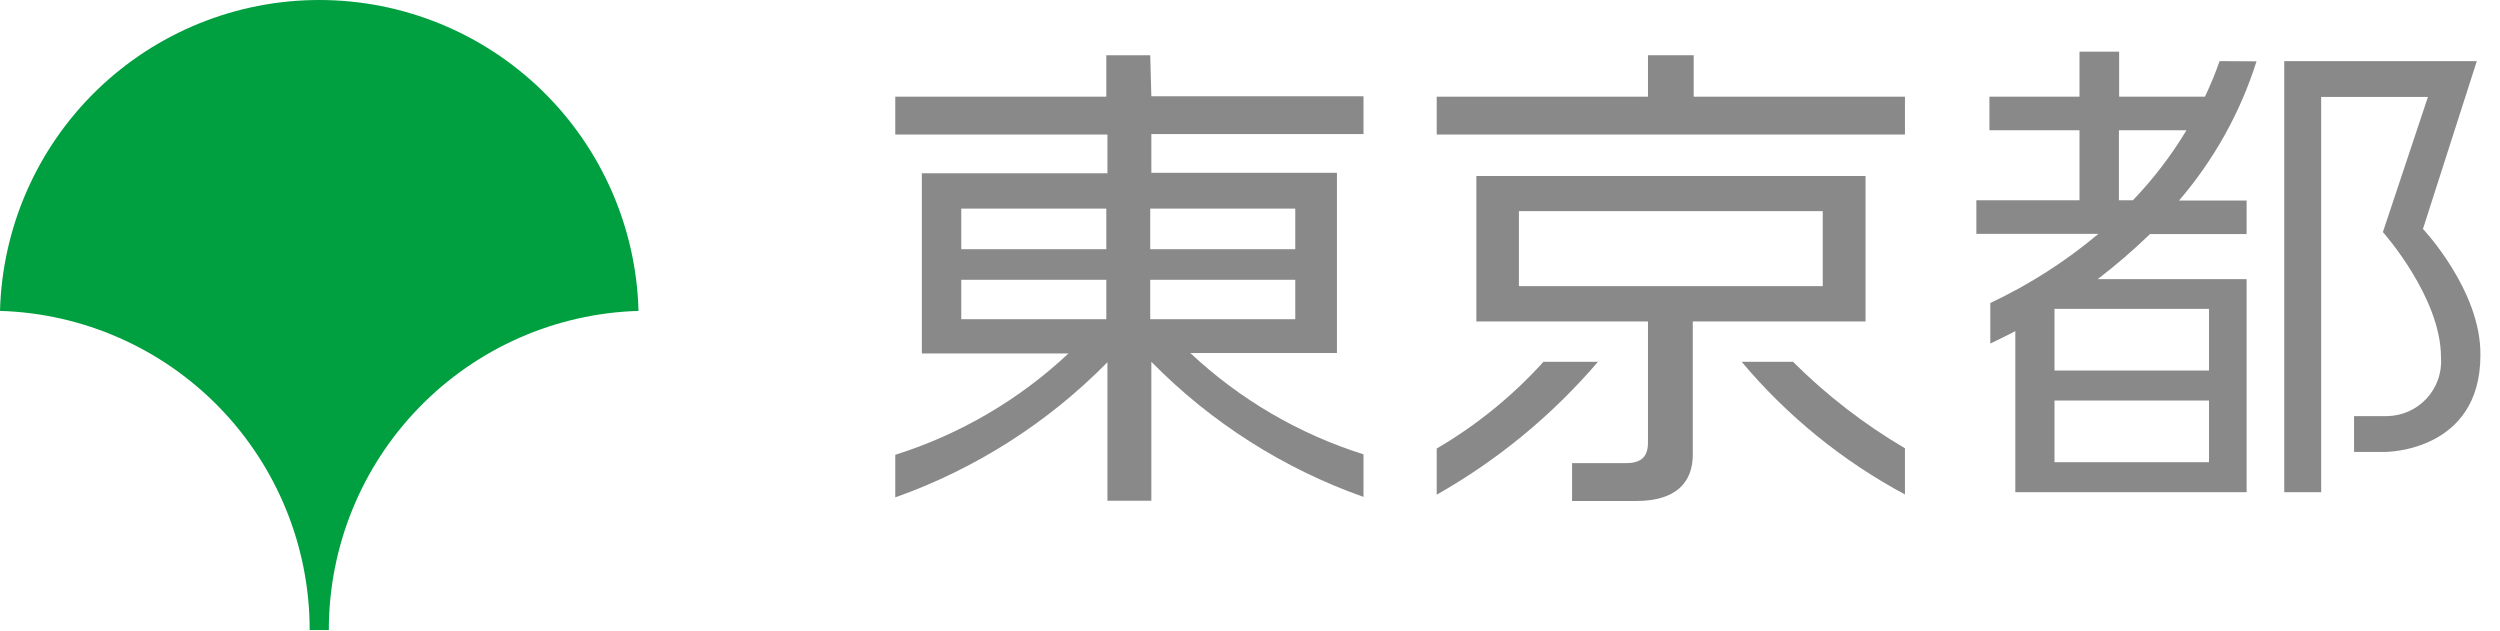
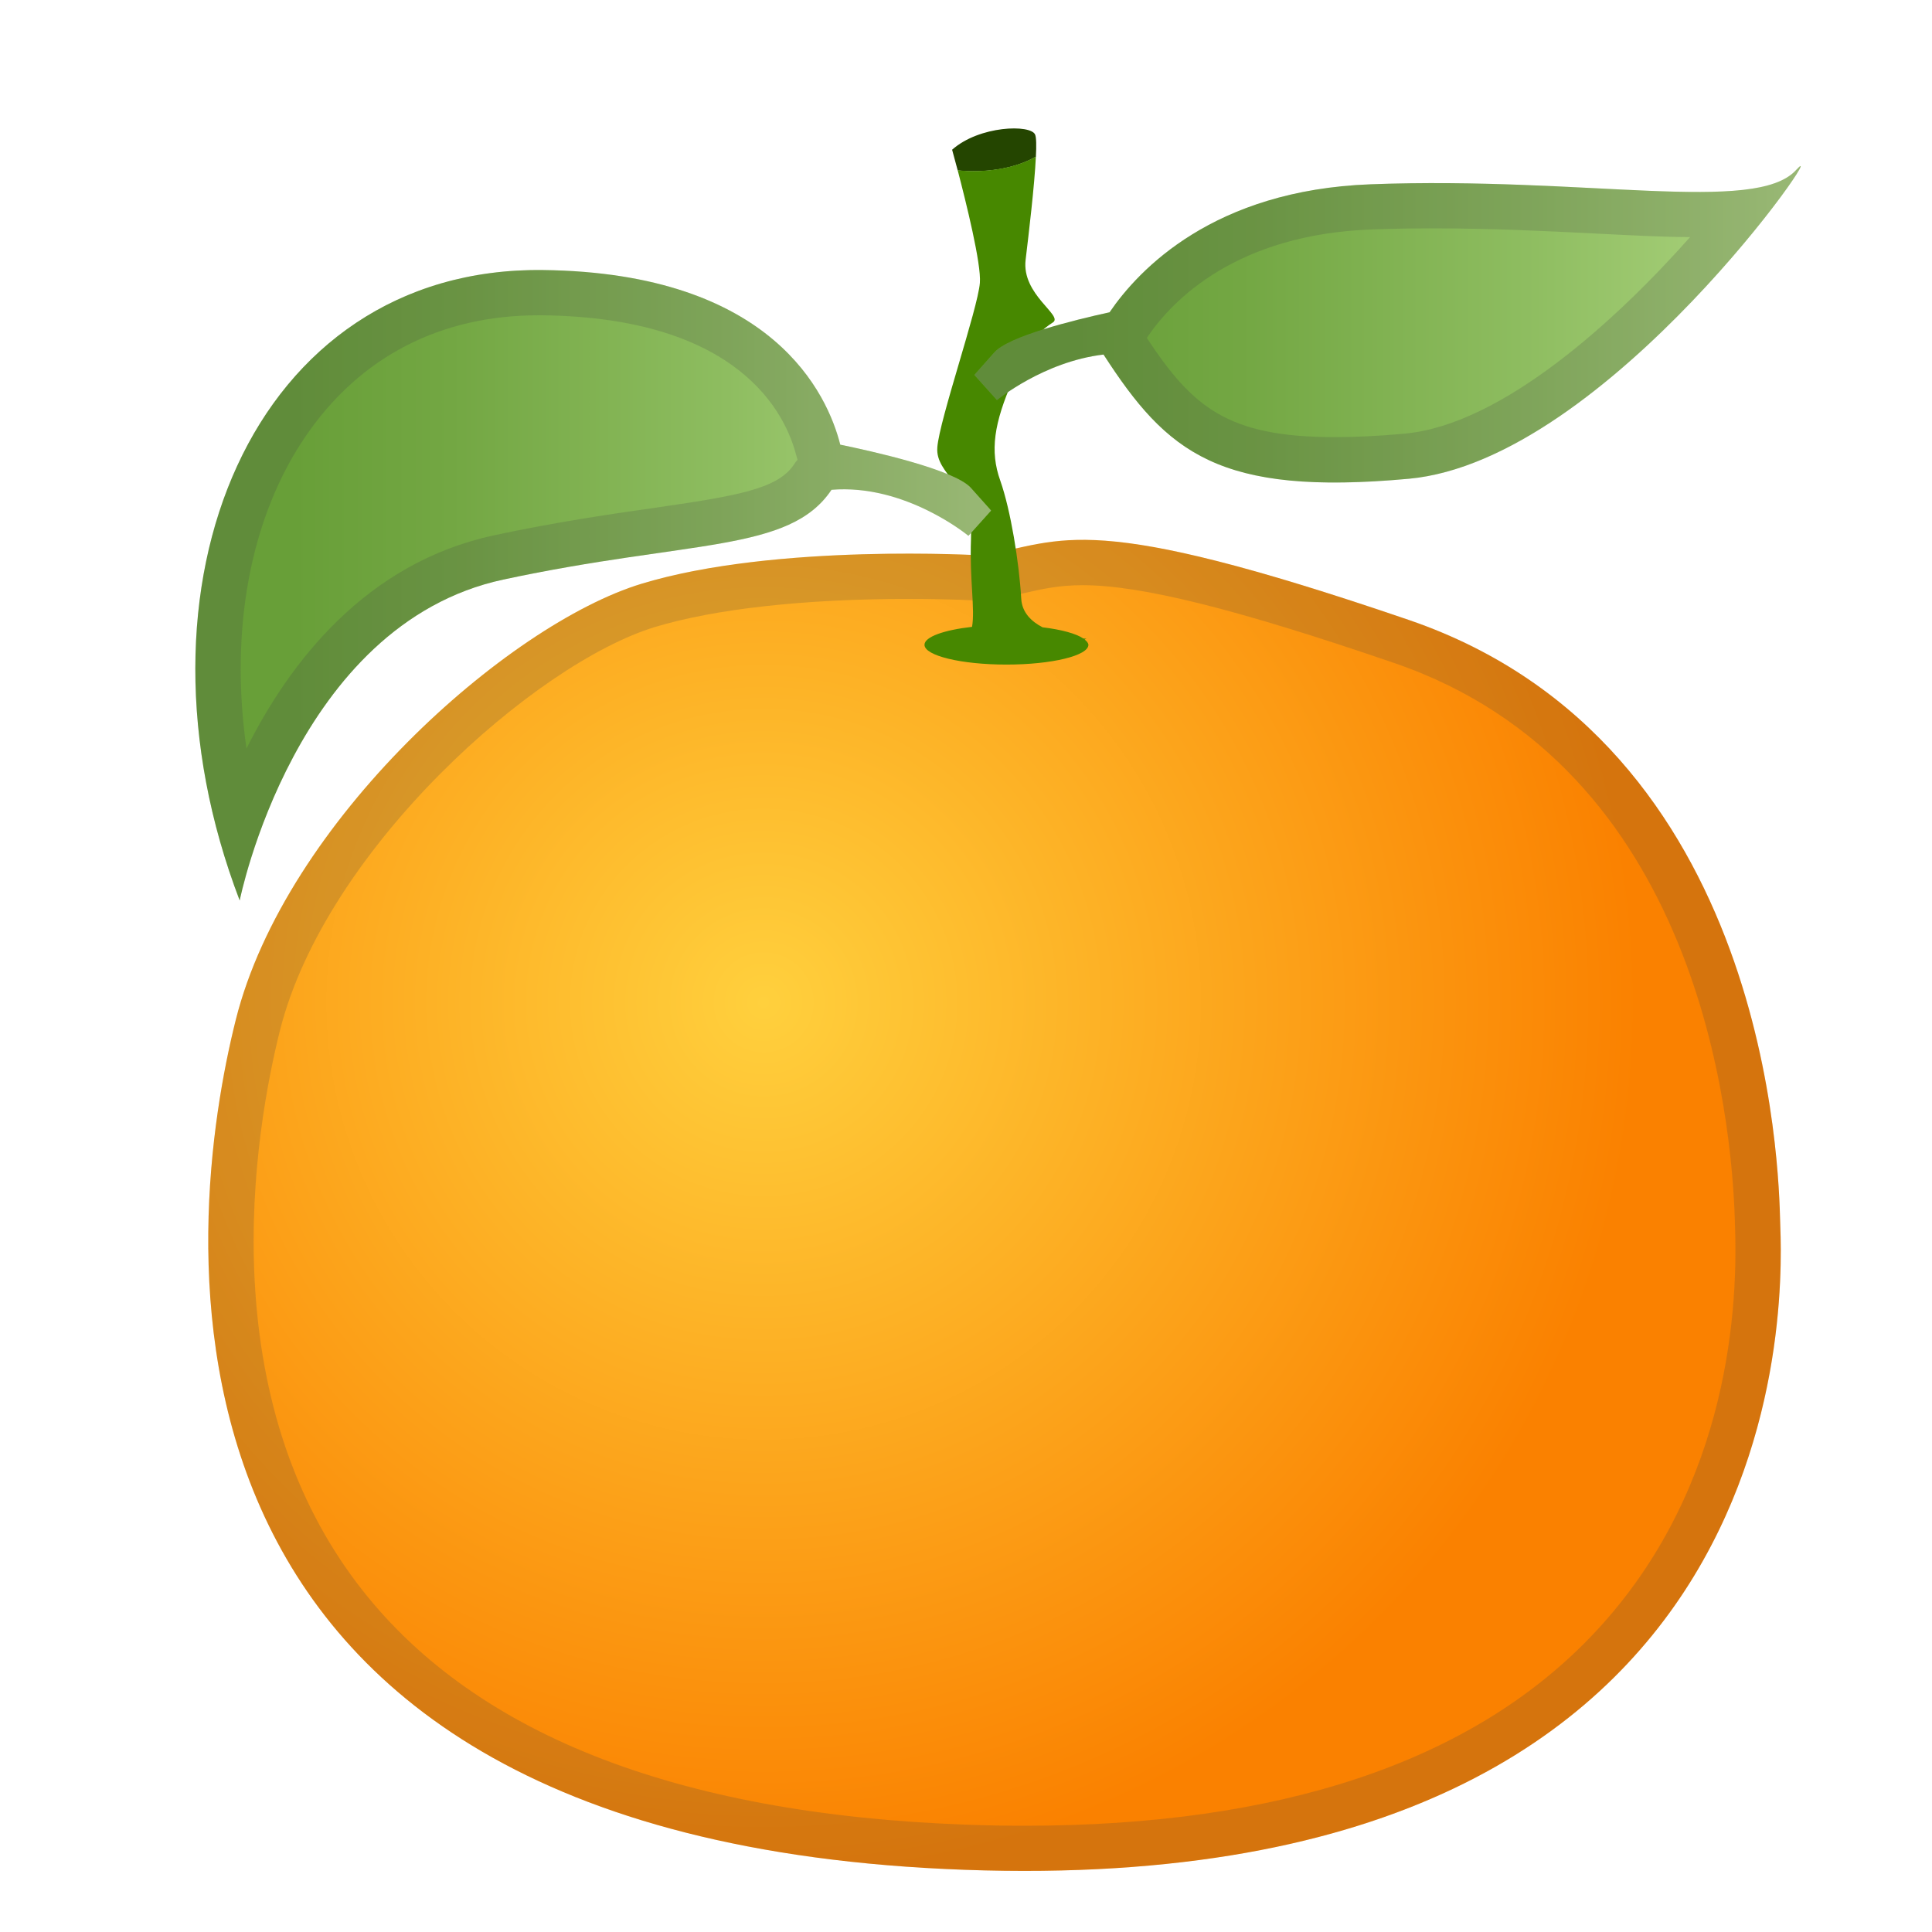
- <svg xmlns="http://www.w3.org/2000/svg" fill="none" height="28" viewBox="0 0 111 28" width="111">
-   <path d="m13.75 27.974h.85c-.002-3.687 1.433-7.229 4.001-9.874s6.064-4.187 9.749-4.296c-.098-3.694-1.635-7.204-4.282-9.783-2.648-2.578-6.197-4.021-9.893-4.021s-7.245 1.443-9.893 4.021c-2.648 2.578-4.184 6.088-4.282 9.783 3.685.109 7.182 1.65 9.749 4.296s4.002 6.188 4.001 9.874z" fill="#00a040" />
-   <g fill="#898989">
-     <path d="m51.07 2.453h-1.95v1.84h-9.37v1.68h9.42v1.72h-8.24v8h6.51c-2.193 2.058-4.822 3.596-7.69 4.5v1.89c3.554-1.26 6.776-3.311 9.42-6v6.15h1.95v-6.17c2.643 2.691 5.864 4.743 9.42 6v-1.89c-2.869-.903-5.498-2.441-7.69-4.5h6.51v-8h-8.24v-1.72h9.42v-1.68h-9.42zm-8.39 6.81h6.44v1.8h-6.44zm0 3.16h6.44v1.75h-6.44zm14.83 1.75h-6.44v-1.75h6.44zm0-4.91v1.8h-6.44v-1.8z" />
-     <path d="m68.53 16.064c-1.374 1.518-2.972 2.817-4.74 3.85v2.05c2.711-1.536 5.134-3.533 7.16-5.9z" />
-     <path d="m79.61 16.064h-2.28c2.02 2.407 4.481 4.406 7.25 5.89v-2.05c-1.812-1.066-3.481-2.356-4.97-3.84z" />
-     <path d="m80.93 14.274h1.9v-6.46h-17.28v6.46h7.62v5.38c0 .71-.39.91-1 .91h-2.37v1.68h2.85c1.77 0 2.51-.83 2.51-2.06v-5.91zm-13.49-4.9h13.49v3.33h-13.49z" />
-     <path d="m75.2 2.453h-2.03v1.84h-9.38v1.68h20.79v-1.68h-9.38z" />
-     <path d="m107.58 10.164 2.39-7.45h-8.55v19.14h1.64v-17.55h4.74l-2 6s2.58 2.89 2.58 5.56c.025.332-.019.666-.129.981-.11.315-.283.603-.509.848-.226.245-.5.441-.805.575-.305.135-.634.205-.967.207h-1.45v1.59h1.4s4.21 0 4.21-4.29c.04-2.87-2.55-5.61-2.55-5.61z" />
-     <path d="m98.55 2.713c-.188.538-.405 1.065-.65 1.58h-3.81v-2h-1.76v2h-4v1.49h4v3.11h-4.58v1.49h5.42c-1.461 1.226-3.075 2.258-4.8 3.07v1.8c.35-.17.73-.35 1.11-.55v7.15h10.27v-9.46h-6.61c.811-.622 1.585-1.29 2.32-2h4.29v-1.49h-3c1.551-1.807 2.722-3.909 3.44-6.18zm-.47 17.81h-6.86v-2.74h6.86zm0-4.07h-6.86v-2.74h6.86zm-4-7.56v-3.11h3c-.675 1.122-1.474 2.165-2.38 3.11z" />
+ <svg xmlns="http://www.w3.org/2000/svg" xmlns:xlink="http://www.w3.org/1999/xlink" width="128" height="128" style="enable-background:new 0 0 128 128;">
+   <g id="Layer_1">
+     <g>
+       <radialGradient id="SVGID_1_" cx="50.667" cy="66.333" gradientTransform="matrix(1 -4.989866e-03 4.989866e-03 1 -0.3983 0.3294)" gradientUnits="userSpaceOnUse" r="57.936">
+         <stop offset="1.556275e-05" style="stop-color:#FFD03D" />
+         <stop offset="1" style="stop-color:#FA8100" />
+       </radialGradient>
+       <path d="M65.1,36.8c0,0-13.68-0.83-22.58,1.87s-23.61,15.76-26.9,28.9s-8.44,54.27,48.3,56.31 c56.73,2.05,54.11-39.67,54.02-42.93c-0.09-3.26-0.64-31.66-24.59-39.87C71.94,33.75,70.58,35.82,65.1,36.8z" style="fill:url(#SVGID_1_);" />
+       <g style="opacity:0.2;">
+         <path d="M71.74,38.77c3.87,0,10.23,1.59,20.64,5.16c20.17,6.91,22.36,30.07,22.56,37l0,0.11l0.01,0.26 c0.22,6.21-0.73,17.99-9.61,27.19c-7.98,8.27-20.58,12.47-37.45,12.47c-1.26,0-2.56-0.02-3.86-0.07 c-19.34-0.7-32.94-6.1-40.43-16.07c-4.06-5.4-6.32-12.13-6.73-20.01c-0.37-7.1,0.89-13.39,1.67-16.51 c3.02-12.06,16.95-24.36,24.86-26.76c3.95-1.2,9.91-1.86,16.77-1.86c2.81,0,4.74,0.11,4.76,0.12c0.06,0,0.12,0.01,0.18,0.01 c0.18,0,0.35-0.02,0.52-0.05c0.76-0.14,1.43-0.29,2.07-0.43C69.08,39.01,70.17,38.77,71.74,38.77 M71.74,35.77 c-2.72,0-4.31,0.62-6.64,1.03c0,0-1.99-0.12-4.94-0.12c-4.79,0-12.13,0.32-17.64,1.99c-8.89,2.7-23.61,15.76-26.9,28.9 c-3.29,13.14-8.44,54.27,48.3,56.31c1.35,0.05,2.68,0.07,3.97,0.07c52.65,0,50.14-39.82,50.05-43.01 c-0.09-3.26-0.64-31.66-24.59-39.87C81.08,36.88,75.39,35.77,71.74,35.77L71.74,35.77z" style="fill:#424242;" />
+       </g>
+     </g>
+     <path d="M68.63,10.38c0.04-0.73,0.03-1.27-0.05-1.46c-0.28-0.69-3.69-0.61-5.5,1c0,0,0.15,0.55,0.37,1.37 C65.12,11.47,67.19,11.22,68.63,10.38z" style="fill:#244500;" />
+     <path d="M71.86,42.37c0.12-0.05,0.12-0.05,0.12-0.05s-0.08-0.01-0.21-0.02c-0.47-0.32-1.44-0.59-2.7-0.74 c-0.75-0.39-1.36-0.99-1.41-1.89c-0.14-2.42-0.7-5.87-1.39-7.83c-0.7-1.96-0.42-3.8,0.84-6.68c1.25-2.88,1.95-3.34,2.65-3.8 c0.7-0.46-2.09-1.84-1.81-4.15c0.2-1.67,0.59-4.91,0.68-6.84c-1.44,0.84-3.51,1.09-5.18,0.91c0.56,2.15,1.57,6.21,1.47,7.46 c-0.14,1.73-2.68,9.06-2.82,10.9c-0.14,1.84,2.37,2.42,2.23,6.1c-0.1,2.61,0.28,4.62,0.07,5.79c-1.85,0.21-3.15,0.66-3.15,1.19 c0,0.72,2.43,1.31,5.43,1.31c3,0,5.43-0.59,5.43-1.31C72.1,42.6,72,42.48,71.86,42.37z" style="fill:#478800;" />
+     <g>
+       <linearGradient id="SVGID_3_" gradientUnits="userSpaceOnUse" x1="12.939" x2="65.667" y1="38.778" y2="38.778">
+         <stop offset="0.123" style="stop-color:#689F38" />
+         <stop offset="0.322" style="stop-color:#73A743" />
+         <stop offset="0.668" style="stop-color:#8EBD60" />
+         <stop offset="0.993" style="stop-color:#AED581" />
+       </linearGradient>
+       <path d="M64.33,32.33c-1.1-1.24-6.72-2.47-8.66-2.87c-0.83-3.28-4.42-11.39-19.71-11.57 C16.78,17.67,7.87,38.73,15.88,59.66c0,0,3.65-18.29,17.46-21.26c12.4-2.66,18.96-1.78,21.75-5.95c4.91-0.41,9.07,3.05,9.07,3.05 l1.5-1.67C65.67,33.83,65.67,33.83,64.33,32.33z" style="fill:url(#SVGID_3_);" />
+       <g style="opacity:0.2;">
+         <path d="M35.66,20.89l0.26,0c13.12,0.15,16.14,6.56,16.84,9.3c0.02,0.09,0.05,0.18,0.08,0.27 c-0.09,0.1-0.17,0.2-0.24,0.32c-1.09,1.63-3.8,2.08-9.34,2.88c-2.85,0.41-6.4,0.92-10.55,1.81c-8.44,1.82-13.5,8.37-16.38,14.12 c-1.12-7.84,0.23-15.33,3.97-20.76C23.87,23.64,29.18,20.89,35.66,20.89 M35.66,17.89c-18.98,0-27.75,20.94-19.78,41.77 c0,0,3.65-18.29,17.46-21.26c12.4-2.66,18.96-1.78,21.75-5.95c0.27-0.02,0.54-0.03,0.81-0.03c4.55,0,8.26,3.08,8.26,3.08 l1.5-1.67c0,0,0,0-1.33-1.5c-1.1-1.24-6.72-2.47-8.66-2.87c-0.83-3.28-4.42-11.39-19.71-11.57 C35.86,17.89,35.76,17.89,35.66,17.89L35.66,17.89z" style="fill:#424242;" />
+       </g>
+     </g>
+     <g>
+       <linearGradient id="SVGID_4_" gradientUnits="userSpaceOnUse" x1="64.558" x2="119.304" y1="21.48" y2="21.48">
+         <stop offset="0.123" style="stop-color:#689F38" />
+         <stop offset="0.322" style="stop-color:#73A743" />
+         <stop offset="0.668" style="stop-color:#8EBD60" />
+         <stop offset="0.993" style="stop-color:#AED581" />
+       </linearGradient>
+       <path d="M118.99,11.27c-2.67,2.94-13.9,0.4-28.2,0.94c-10.39,0.39-15.34,5.64-17.28,8.48 c-2.43,0.53-6.68,1.59-7.63,2.65c-1.33,1.5-1.33,1.5-1.33,1.5l1.5,1.67c0,0,3.08-2.55,7.06-3.02c4.22,6.52,7.61,9.38,20.22,8.23 C106.56,30.51,121.67,8.33,118.99,11.27z" style="fill:url(#SVGID_4_);" />
+       <g style="opacity:0.2;">
+         <path d="M121.25,13.25L121.25,13.25L121.25,13.25 M95.03,15.13c3.86,0,7.45,0.18,10.62,0.34 c2.38,0.12,4.46,0.23,6.32,0.24c-4.79,5.4-12.39,12.42-18.91,13.02c-1.74,0.16-3.25,0.23-4.63,0.23c-7.14,0-9.43-2.01-12.45-6.57 c0-0.01,0.01-0.01,0.01-0.02c1.72-2.54,5.95-6.84,14.91-7.17C92.25,15.15,93.6,15.13,95.03,15.13 M119.29,11 c-0.03,0-0.13,0.09-0.3,0.27c-1.02,1.12-3.3,1.45-6.51,1.45c-4.34,0-10.41-0.59-17.44-0.59c-1.38,0-2.79,0.02-4.24,0.08 c-10.39,0.39-15.34,5.64-17.28,8.48c-2.43,0.53-6.68,1.59-7.63,2.65c-1.33,1.5-1.33,1.5-1.33,1.5l1.5,1.67 c0,0,3.08-2.55,7.06-3.02c3.61,5.58,6.62,8.48,15.32,8.48c1.46,0,3.09-0.08,4.9-0.25C105.74,30.59,119.8,11,119.29,11L119.29,11z " style="fill:#424242;" />
+       </g>
+     </g>
+   </g>
+   <g id="Layer_2" style="display:none;">
+     <g style="display:inline;">
+       <g style="opacity:0.6;">
+         <circle cx="64" cy="64" r="28" style="opacity:0.61;fill:none;stroke:#000000;stroke-width:0.263;stroke-miterlimit:10;" />
+         <line style="opacity:0.61;fill:none;stroke:#000000;stroke-width:0.25;stroke-miterlimit:10;" x1="84" x2="84" y1="0" y2="128" />
+         <line style="opacity:0.61;fill:none;stroke:#000000;stroke-width:0.25;stroke-miterlimit:10;" x1="44" x2="44" y1="0" y2="128" />
+         <line style="opacity:0.61;fill:none;stroke:#000000;stroke-width:0.25;stroke-miterlimit:10;" x1="64" x2="64" y1="0" y2="128" />
+         <line style="opacity:0.61;fill:none;stroke:#000000;stroke-width:0.25;stroke-miterlimit:10;" x1="128" x2="0" y1="64" y2="64" />
+         <line style="opacity:0.61;fill:none;stroke:#000000;stroke-width:0.25;stroke-miterlimit:10;" x1="128" x2="0" y1="44" y2="44" />
+         <line style="opacity:0.61;fill:none;stroke:#000000;stroke-width:0.25;stroke-miterlimit:10;" x1="128" x2="0" y1="83.75" y2="83.75" />
+         <line style="opacity:0.61;fill:none;stroke:#000000;stroke-width:0.25;stroke-miterlimit:10;" x1="128" x2="0" y1="128" y2="0" />
+         <line style="opacity:0.61;fill:none;stroke:#000000;stroke-width:0.25;stroke-miterlimit:10;" x1="0" x2="128" y1="128" y2="0" />
+         <g style="opacity:0.61;">
+           <path d="M64,4.26c32.94,0,59.74,26.8,59.74,59.74S96.94,123.74,64,123.74S4.26,96.94,4.26,64S31.06,4.26,64,4.26 M64,4 C30.86,4,4,30.86,4,64s26.86,60,60,60s60-26.86,60-60S97.14,4,64,4L64,4z" />
+         </g>
+         <path d="M107.97,115.97H20.03 c-4.42,0-8.03-3.61-8.03-8.03V20.03c0-4.42,3.61-8.03,8.03-8.03h87.94c4.42,0,8.03,3.61,8.03,8.03v87.91 C116,112.36,112.39,115.97,107.97,115.97z" style="opacity:0.61;fill:none;stroke:#000000;stroke-width:0.258;stroke-miterlimit:10;" />
+         <path d="M100,124H28c-4.4,0-8-3.6-8-8 V12c0-4.4,3.6-8,8-8h72c4.4,0,8,3.6,8,8v104C108,120.4,104.4,124,100,124z" style="opacity:0.61;fill:none;stroke:#000000;stroke-width:0.263;stroke-miterlimit:10;" />
+         <path d="M113.77,108H14.23 C8.6,108,4,103.4,4,97.77V30.28c0-5.63,4.6-10.23,10.23-10.23h99.54c5.63,0,10.23,4.6,10.23,10.23v67.48 C124,103.4,119.4,108,113.77,108z" style="opacity:0.61;fill:none;stroke:#000000;stroke-width:0.263;stroke-miterlimit:10;" />
+       </g>
+       <g>
+         <g style="opacity:0.2;">
+           <defs>
+             <rect id="SVGID_2_" height="128" style="opacity:0.2;" width="128" x="0" y="0" />
+           </defs>
+           <clipPath id="SVGID_5_">
+             <use style="overflow:visible;" xlink:href="#SVGID_2_" />
+           </clipPath>
+           <g style="clip-path:url(#SVGID_5_);">
+             <g>
+               <line style="fill:none;stroke:#000000;stroke-width:0.25;stroke-miterlimit:10;" x1="-28" x2="-28" y1="160" y2="-32" />
+               <line style="fill:none;stroke:#000000;stroke-width:0.25;stroke-miterlimit:10;" x1="-24" x2="-24" y1="160" y2="-32" />
+               <line style="fill:none;stroke:#000000;stroke-width:0.25;stroke-miterlimit:10;" x1="-20" x2="-20" y1="160" y2="-32" />
+               <line style="fill:none;stroke:#000000;stroke-width:0.25;stroke-miterlimit:10;" x1="-16" x2="-16" y1="160" y2="-32" />
+               <line style="fill:none;stroke:#000000;stroke-width:0.25;stroke-miterlimit:10;" x1="-12" x2="-12" y1="160" y2="-32" />
+               <line style="fill:none;stroke:#000000;stroke-width:0.25;stroke-miterlimit:10;" x1="-8" x2="-8" y1="160" y2="-32" />
+               <line style="fill:none;stroke:#000000;stroke-width:0.25;stroke-miterlimit:10;" x1="-4" x2="-4" y1="160" y2="-32" />
+               <line style="fill:none;stroke:#000000;stroke-width:0.25;stroke-miterlimit:10;" x1="0" x2="0" y1="160" y2="-32" />
+               <line style="fill:none;stroke:#000000;stroke-width:0.25;stroke-miterlimit:10;" x1="4" x2="4" y1="160" y2="-32" />
+               <line style="fill:none;stroke:#000000;stroke-width:0.25;stroke-miterlimit:10;" x1="8" x2="8" y1="160" y2="-32" />
+               <line style="fill:none;stroke:#000000;stroke-width:0.25;stroke-miterlimit:10;" x1="12" x2="12" y1="160" y2="-32" />
+               <line style="fill:none;stroke:#000000;stroke-width:0.25;stroke-miterlimit:10;" x1="16" x2="16" y1="160" y2="-32" />
+               <line style="fill:none;stroke:#000000;stroke-width:0.25;stroke-miterlimit:10;" x1="20" x2="20" y1="160" y2="-32" />
+               <line style="fill:none;stroke:#000000;stroke-width:0.25;stroke-miterlimit:10;" x1="24" x2="24" y1="160" y2="-32" />
+               <line style="fill:none;stroke:#000000;stroke-width:0.25;stroke-miterlimit:10;" x1="28" x2="28" y1="160" y2="-32" />
+               <line style="fill:none;stroke:#000000;stroke-width:0.25;stroke-miterlimit:10;" x1="32" x2="32" y1="160" y2="-32" />
+               <line style="fill:none;stroke:#000000;stroke-width:0.25;stroke-miterlimit:10;" x1="36" x2="36" y1="160" y2="-32" />
+               <line style="fill:none;stroke:#000000;stroke-width:0.25;stroke-miterlimit:10;" x1="40" x2="40" y1="160" y2="-32" />
+               <line style="fill:none;stroke:#000000;stroke-width:0.25;stroke-miterlimit:10;" x1="44" x2="44" y1="160" y2="-32" />
+               <line style="fill:none;stroke:#000000;stroke-width:0.25;stroke-miterlimit:10;" x1="48" x2="48" y1="160" y2="-32" />
+               <line style="fill:none;stroke:#000000;stroke-width:0.25;stroke-miterlimit:10;" x1="52" x2="52" y1="160" y2="-32" />
+               <line style="fill:none;stroke:#000000;stroke-width:0.25;stroke-miterlimit:10;" x1="56" x2="56" y1="160" y2="-32" />
+               <line style="fill:none;stroke:#000000;stroke-width:0.25;stroke-miterlimit:10;" x1="60" x2="60" y1="160" y2="-32" />
+               <line style="fill:none;stroke:#000000;stroke-width:0.25;stroke-miterlimit:10;" x1="64" x2="64" y1="160" y2="-32" />
+               <line style="fill:none;stroke:#000000;stroke-width:0.25;stroke-miterlimit:10;" x1="68" x2="68" y1="160" y2="-32" />
+               <line style="fill:none;stroke:#000000;stroke-width:0.25;stroke-miterlimit:10;" x1="72" x2="72" y1="160" y2="-32" />
+               <line style="fill:none;stroke:#000000;stroke-width:0.25;stroke-miterlimit:10;" x1="76" x2="76" y1="160" y2="-32" />
+               <line style="fill:none;stroke:#000000;stroke-width:0.25;stroke-miterlimit:10;" x1="80" x2="80" y1="160" y2="-32" />
+               <line style="fill:none;stroke:#000000;stroke-width:0.25;stroke-miterlimit:10;" x1="84" x2="84" y1="160" y2="-32" />
+               <line style="fill:none;stroke:#000000;stroke-width:0.25;stroke-miterlimit:10;" x1="88" x2="88" y1="160" y2="-32" />
+               <line style="fill:none;stroke:#000000;stroke-width:0.25;stroke-miterlimit:10;" x1="92" x2="92" y1="160" y2="-32" />
+               <line style="fill:none;stroke:#000000;stroke-width:0.25;stroke-miterlimit:10;" x1="96" x2="96" y1="160" y2="-32" />
+               <line style="fill:none;stroke:#000000;stroke-width:0.25;stroke-miterlimit:10;" x1="100" x2="100" y1="160" y2="-32" />
+               <line style="fill:none;stroke:#000000;stroke-width:0.25;stroke-miterlimit:10;" x1="104" x2="104" y1="160" y2="-32" />
+               <line style="fill:none;stroke:#000000;stroke-width:0.25;stroke-miterlimit:10;" x1="108" x2="108" y1="160" y2="-32" />
+               <line style="fill:none;stroke:#000000;stroke-width:0.25;stroke-miterlimit:10;" x1="112" x2="112" y1="160" y2="-32" />
+               <line style="fill:none;stroke:#000000;stroke-width:0.25;stroke-miterlimit:10;" x1="116" x2="116" y1="160" y2="-32" />
+               <line style="fill:none;stroke:#000000;stroke-width:0.25;stroke-miterlimit:10;" x1="120" x2="120" y1="160" y2="-32" />
+               <line style="fill:none;stroke:#000000;stroke-width:0.25;stroke-miterlimit:10;" x1="124" x2="124" y1="160" y2="-32" />
+               <line style="fill:none;stroke:#000000;stroke-width:0.25;stroke-miterlimit:10;" x1="128" x2="128" y1="160" y2="-32" />
+               <line style="fill:none;stroke:#000000;stroke-width:0.25;stroke-miterlimit:10;" x1="132" x2="132" y1="160" y2="-32" />
+               <line style="fill:none;stroke:#000000;stroke-width:0.25;stroke-miterlimit:10;" x1="136" x2="136" y1="160" y2="-32" />
+               <line style="fill:none;stroke:#000000;stroke-width:0.25;stroke-miterlimit:10;" x1="137" x2="137" y1="166.05" y2="-25.95" />
+               <line style="fill:none;stroke:#000000;stroke-width:0.25;stroke-miterlimit:10;" x1="144" x2="144" y1="160" y2="-32" />
+               <line style="fill:none;stroke:#000000;stroke-width:0.25;stroke-miterlimit:10;" x1="148" x2="148" y1="160" y2="-32" />
+               <line style="fill:none;stroke:#000000;stroke-width:0.25;stroke-miterlimit:10;" x1="152" x2="152" y1="160" y2="-32" />
+               <line style="fill:none;stroke:#000000;stroke-width:0.25;stroke-miterlimit:10;" x1="156" x2="156" y1="160" y2="-32" />
+             </g>
+             <g>
+               <line style="fill:none;stroke:#000000;stroke-width:0.25;stroke-miterlimit:10;" x1="-32" x2="160" y1="-28" y2="-28" />
+               <line style="fill:none;stroke:#000000;stroke-width:0.25;stroke-miterlimit:10;" x1="-32" x2="160" y1="-24" y2="-24" />
+               <line style="fill:none;stroke:#000000;stroke-width:0.25;stroke-miterlimit:10;" x1="-32" x2="160" y1="-20" y2="-20" />
+               <line style="fill:none;stroke:#000000;stroke-width:0.25;stroke-miterlimit:10;" x1="-32" x2="160" y1="-16" y2="-16" />
+               <line style="fill:none;stroke:#000000;stroke-width:0.25;stroke-miterlimit:10;" x1="-32" x2="160" y1="-12" y2="-12" />
+               <line style="fill:none;stroke:#000000;stroke-width:0.25;stroke-miterlimit:10;" x1="-32" x2="160" y1="-8" y2="-8" />
+               <line style="fill:none;stroke:#000000;stroke-width:0.25;stroke-miterlimit:10;" x1="-32" x2="160" y1="-4" y2="-4" />
+               <line style="fill:none;stroke:#000000;stroke-width:0.25;stroke-miterlimit:10;" x1="-32" x2="160" y1="0" y2="0" />
+               <line style="fill:none;stroke:#000000;stroke-width:0.25;stroke-miterlimit:10;" x1="-32" x2="160" y1="4" y2="4" />
+               <line style="fill:none;stroke:#000000;stroke-width:0.25;stroke-miterlimit:10;" x1="-32" x2="160" y1="8" y2="8" />
+               <line style="fill:none;stroke:#000000;stroke-width:0.25;stroke-miterlimit:10;" x1="-32" x2="160" y1="12" y2="12" />
+               <line style="fill:none;stroke:#000000;stroke-width:0.25;stroke-miterlimit:10;" x1="-32" x2="160" y1="16" y2="16" />
+               <line style="fill:none;stroke:#000000;stroke-width:0.25;stroke-miterlimit:10;" x1="-32" x2="160" y1="20" y2="20" />
+               <line style="fill:none;stroke:#000000;stroke-width:0.25;stroke-miterlimit:10;" x1="-32" x2="160" y1="24" y2="24" />
+               <line style="fill:none;stroke:#000000;stroke-width:0.25;stroke-miterlimit:10;" x1="-32" x2="160" y1="28" y2="28" />
+               <line style="fill:none;stroke:#000000;stroke-width:0.25;stroke-miterlimit:10;" x1="-32" x2="160" y1="32" y2="32" />
+               <line style="fill:none;stroke:#000000;stroke-width:0.25;stroke-miterlimit:10;" x1="-32" x2="160" y1="36" y2="36" />
+               <line style="fill:none;stroke:#000000;stroke-width:0.25;stroke-miterlimit:10;" x1="-32" x2="160" y1="40" y2="40" />
+               <line style="fill:none;stroke:#000000;stroke-width:0.25;stroke-miterlimit:10;" x1="-32" x2="160" y1="44" y2="44" />
+               <line style="fill:none;stroke:#000000;stroke-width:0.25;stroke-miterlimit:10;" x1="-32" x2="160" y1="48" y2="48" />
+               <line style="fill:none;stroke:#000000;stroke-width:0.25;stroke-miterlimit:10;" x1="-32" x2="160" y1="52" y2="52" />
+               <line style="fill:none;stroke:#000000;stroke-width:0.25;stroke-miterlimit:10;" x1="-32" x2="160" y1="56" y2="56" />
+               <line style="fill:none;stroke:#000000;stroke-width:0.25;stroke-miterlimit:10;" x1="-32" x2="160" y1="60" y2="60" />
+               <line style="fill:none;stroke:#000000;stroke-width:0.25;stroke-miterlimit:10;" x1="-32" x2="160" y1="64" y2="64" />
+               <line style="fill:none;stroke:#000000;stroke-width:0.25;stroke-miterlimit:10;" x1="-32" x2="160" y1="68" y2="68" />
+               <line style="fill:none;stroke:#000000;stroke-width:0.25;stroke-miterlimit:10;" x1="-32" x2="160" y1="72" y2="72" />
+               <line style="fill:none;stroke:#000000;stroke-width:0.25;stroke-miterlimit:10;" x1="-32" x2="160" y1="76" y2="76" />
+               <line style="fill:none;stroke:#000000;stroke-width:0.25;stroke-miterlimit:10;" x1="-32" x2="160" y1="80" y2="80" />
+               <line style="fill:none;stroke:#000000;stroke-width:0.25;stroke-miterlimit:10;" x1="-32" x2="160" y1="84" y2="84" />
+               <line style="fill:none;stroke:#000000;stroke-width:0.25;stroke-miterlimit:10;" x1="-32" x2="160" y1="88" y2="88" />
+               <line style="fill:none;stroke:#000000;stroke-width:0.25;stroke-miterlimit:10;" x1="-32" x2="160" y1="92" y2="92" />
+               <line style="fill:none;stroke:#000000;stroke-width:0.25;stroke-miterlimit:10;" x1="-32" x2="160" y1="96" y2="96" />
+               <line style="fill:none;stroke:#000000;stroke-width:0.25;stroke-miterlimit:10;" x1="-32" x2="160" y1="100" y2="100" />
+               <line style="fill:none;stroke:#000000;stroke-width:0.25;stroke-miterlimit:10;" x1="-32" x2="160" y1="104" y2="104" />
+               <line style="fill:none;stroke:#000000;stroke-width:0.25;stroke-miterlimit:10;" x1="-32" x2="160" y1="108" y2="108" />
+               <line style="fill:none;stroke:#000000;stroke-width:0.25;stroke-miterlimit:10;" x1="-32" x2="160" y1="112" y2="112" />
+               <line style="fill:none;stroke:#000000;stroke-width:0.25;stroke-miterlimit:10;" x1="-32" x2="160" y1="116" y2="116" />
+               <line style="fill:none;stroke:#000000;stroke-width:0.25;stroke-miterlimit:10;" x1="-32" x2="160" y1="120" y2="120" />
+               <line style="fill:none;stroke:#000000;stroke-width:0.25;stroke-miterlimit:10;" x1="-32" x2="160" y1="124" y2="124" />
+               <line style="fill:none;stroke:#000000;stroke-width:0.25;stroke-miterlimit:10;" x1="-32" x2="160" y1="128" y2="128" />
+               <line style="fill:none;stroke:#000000;stroke-width:0.25;stroke-miterlimit:10;" x1="-32" x2="160" y1="132" y2="132" />
+               <line style="fill:none;stroke:#000000;stroke-width:0.25;stroke-miterlimit:10;" x1="-32" x2="160" y1="136" y2="136" />
+               <line style="fill:none;stroke:#000000;stroke-width:0.25;stroke-miterlimit:10;" x1="-32" x2="160" y1="140" y2="140" />
+               <line style="fill:none;stroke:#000000;stroke-width:0.25;stroke-miterlimit:10;" x1="-32" x2="160" y1="144" y2="144" />
+               <line style="fill:none;stroke:#000000;stroke-width:0.25;stroke-miterlimit:10;" x1="-32" x2="160" y1="148" y2="148" />
+               <line style="fill:none;stroke:#000000;stroke-width:0.25;stroke-miterlimit:10;" x1="-32" x2="160" y1="152" y2="152" />
+               <line style="fill:none;stroke:#000000;stroke-width:0.25;stroke-miterlimit:10;" x1="-32" x2="160" y1="156" y2="156" />
+             </g>
+             <path d="M159.75-31.75v191.5h-191.5v-191.5H159.75 M160-32H-32v192h192V-32L160-32z" />
+           </g>
+         </g>
+         <g>
+           <rect height="128" style="opacity:0.3;fill:#F44336;" width="4" x="0" y="0" />
+           <rect height="128" style="opacity:0.3;fill:#F44336;" width="4" x="124" y="0" />
+           <rect height="120" style="opacity:0.3;fill:#F44336;" transform="matrix(-1.836970e-16 1 -1 -1.836970e-16 66 -62)" width="4" x="62" y="-58" />
+           <rect height="120" style="opacity:0.3;fill:#F44336;" transform="matrix(-1.836970e-16 1 -1 -1.836970e-16 190 62)" width="4" x="62" y="66" />
+         </g>
+       </g>
+     </g>
  </g>
</svg>
